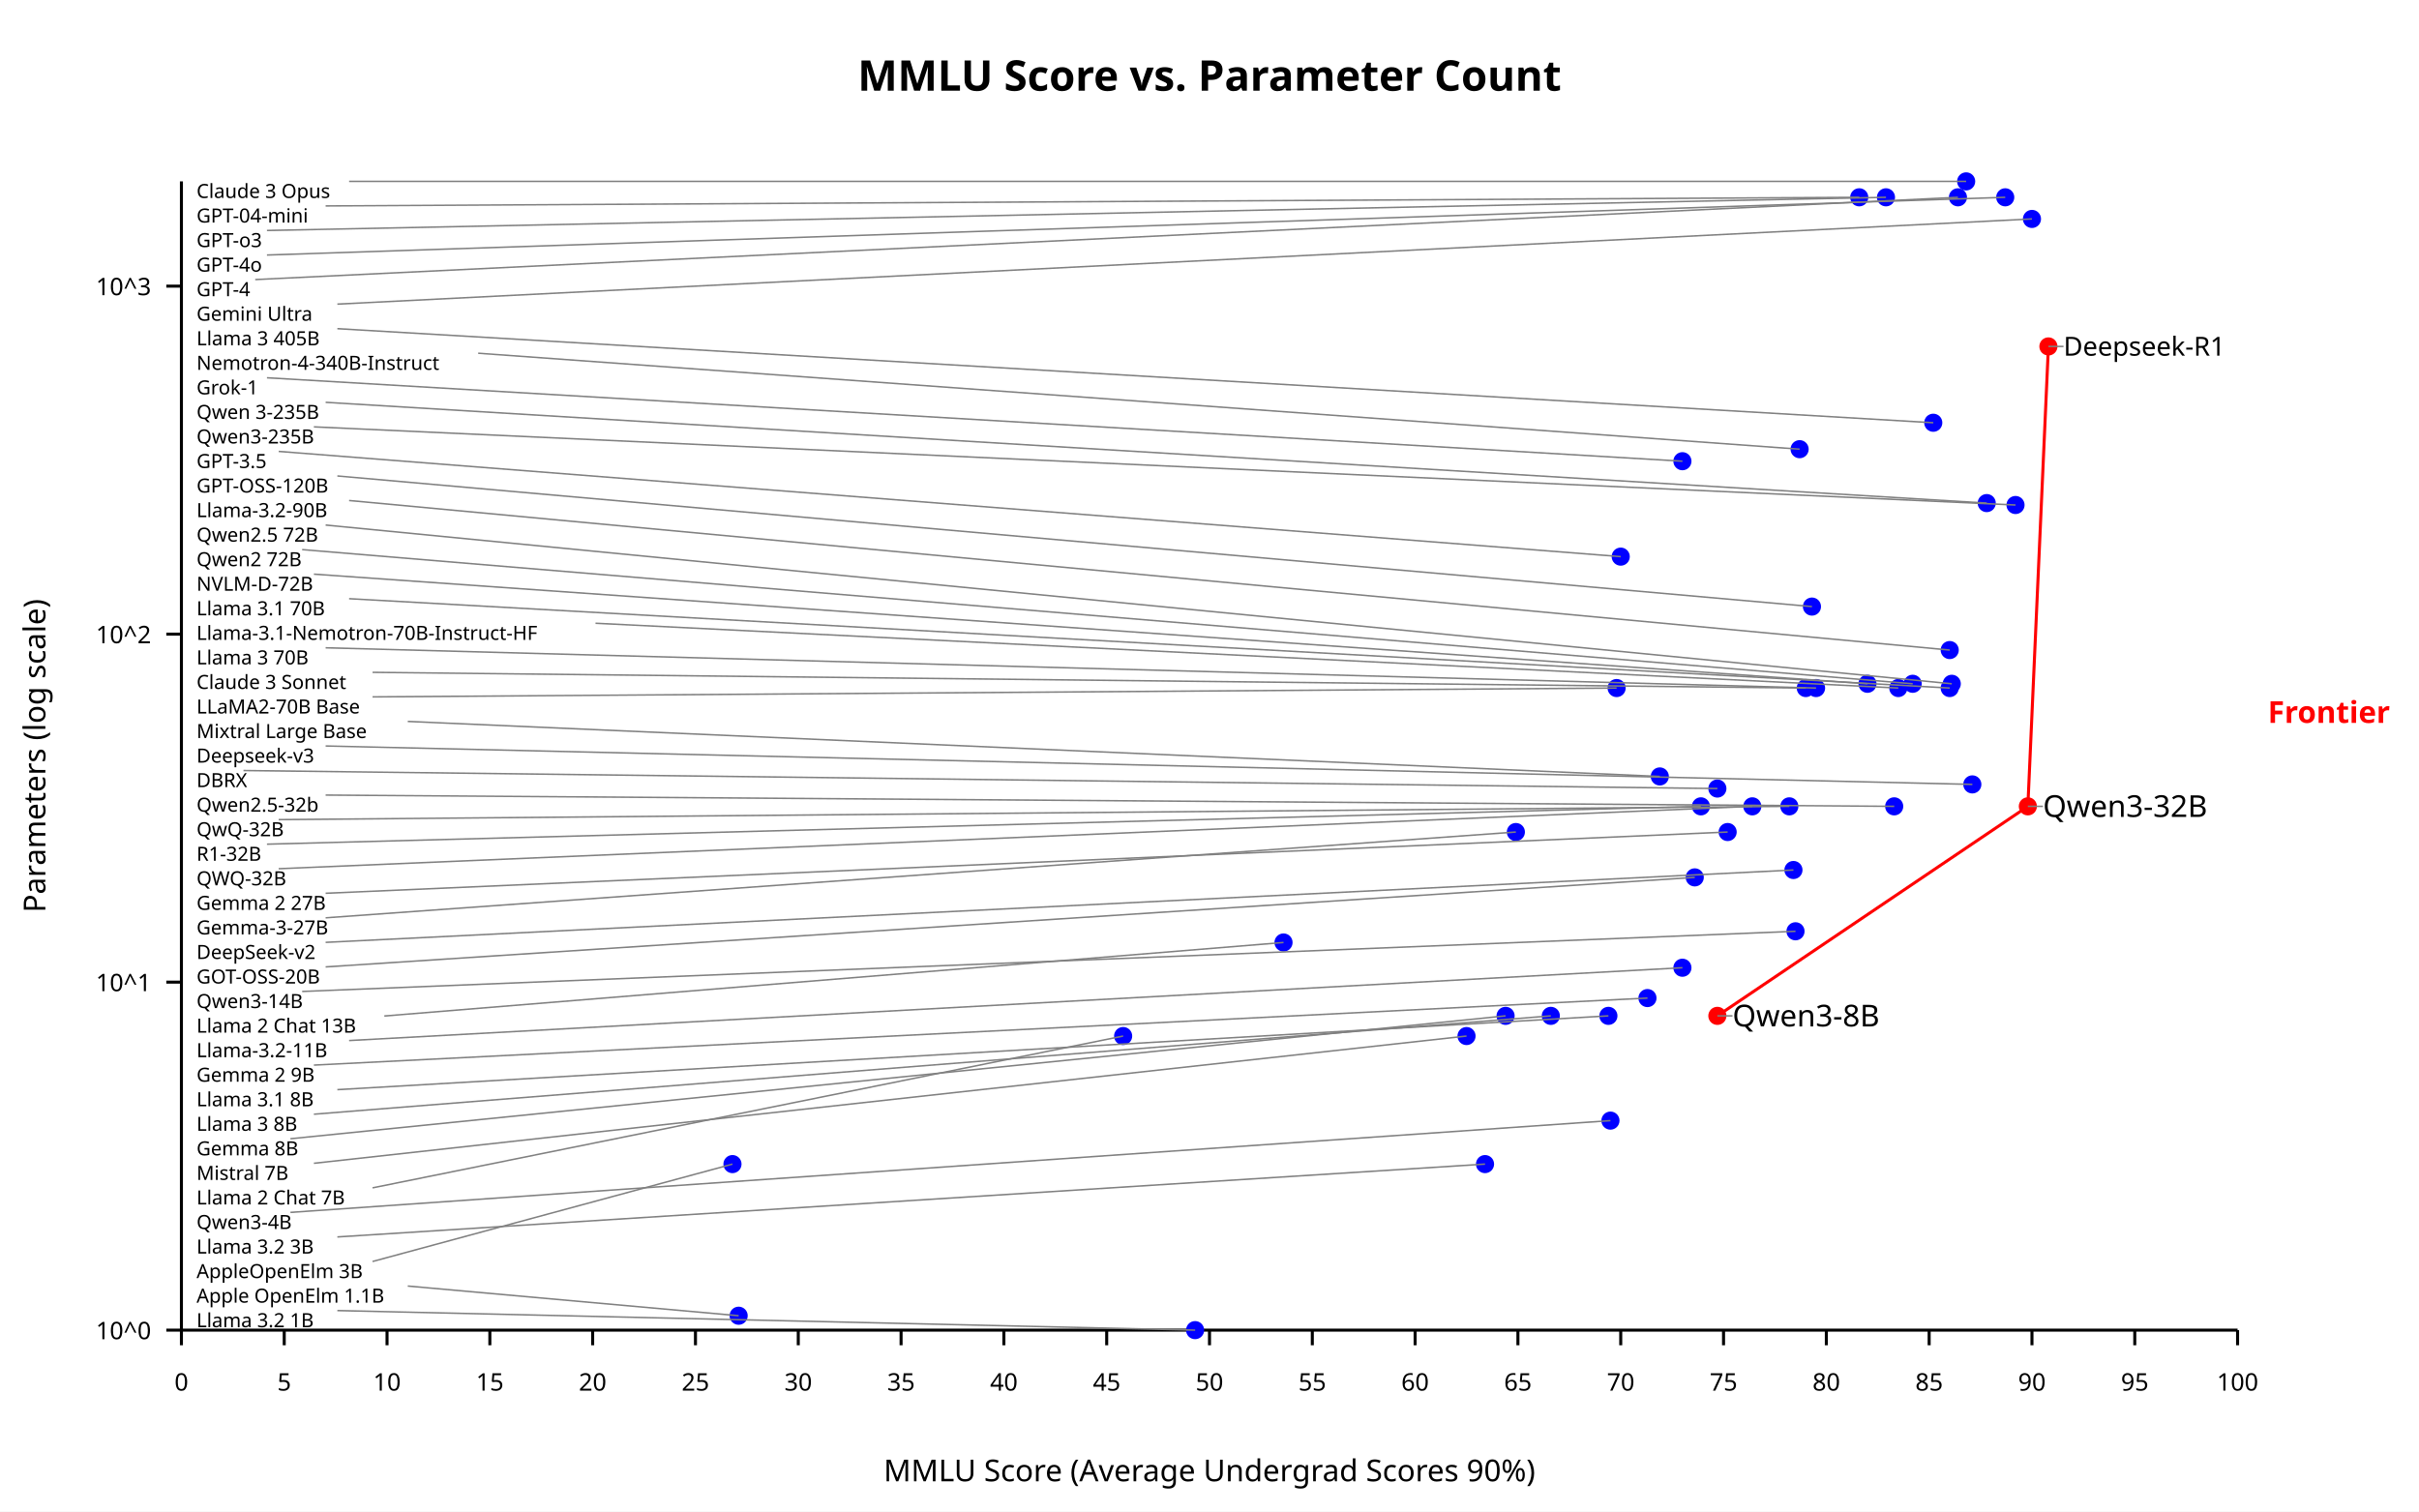
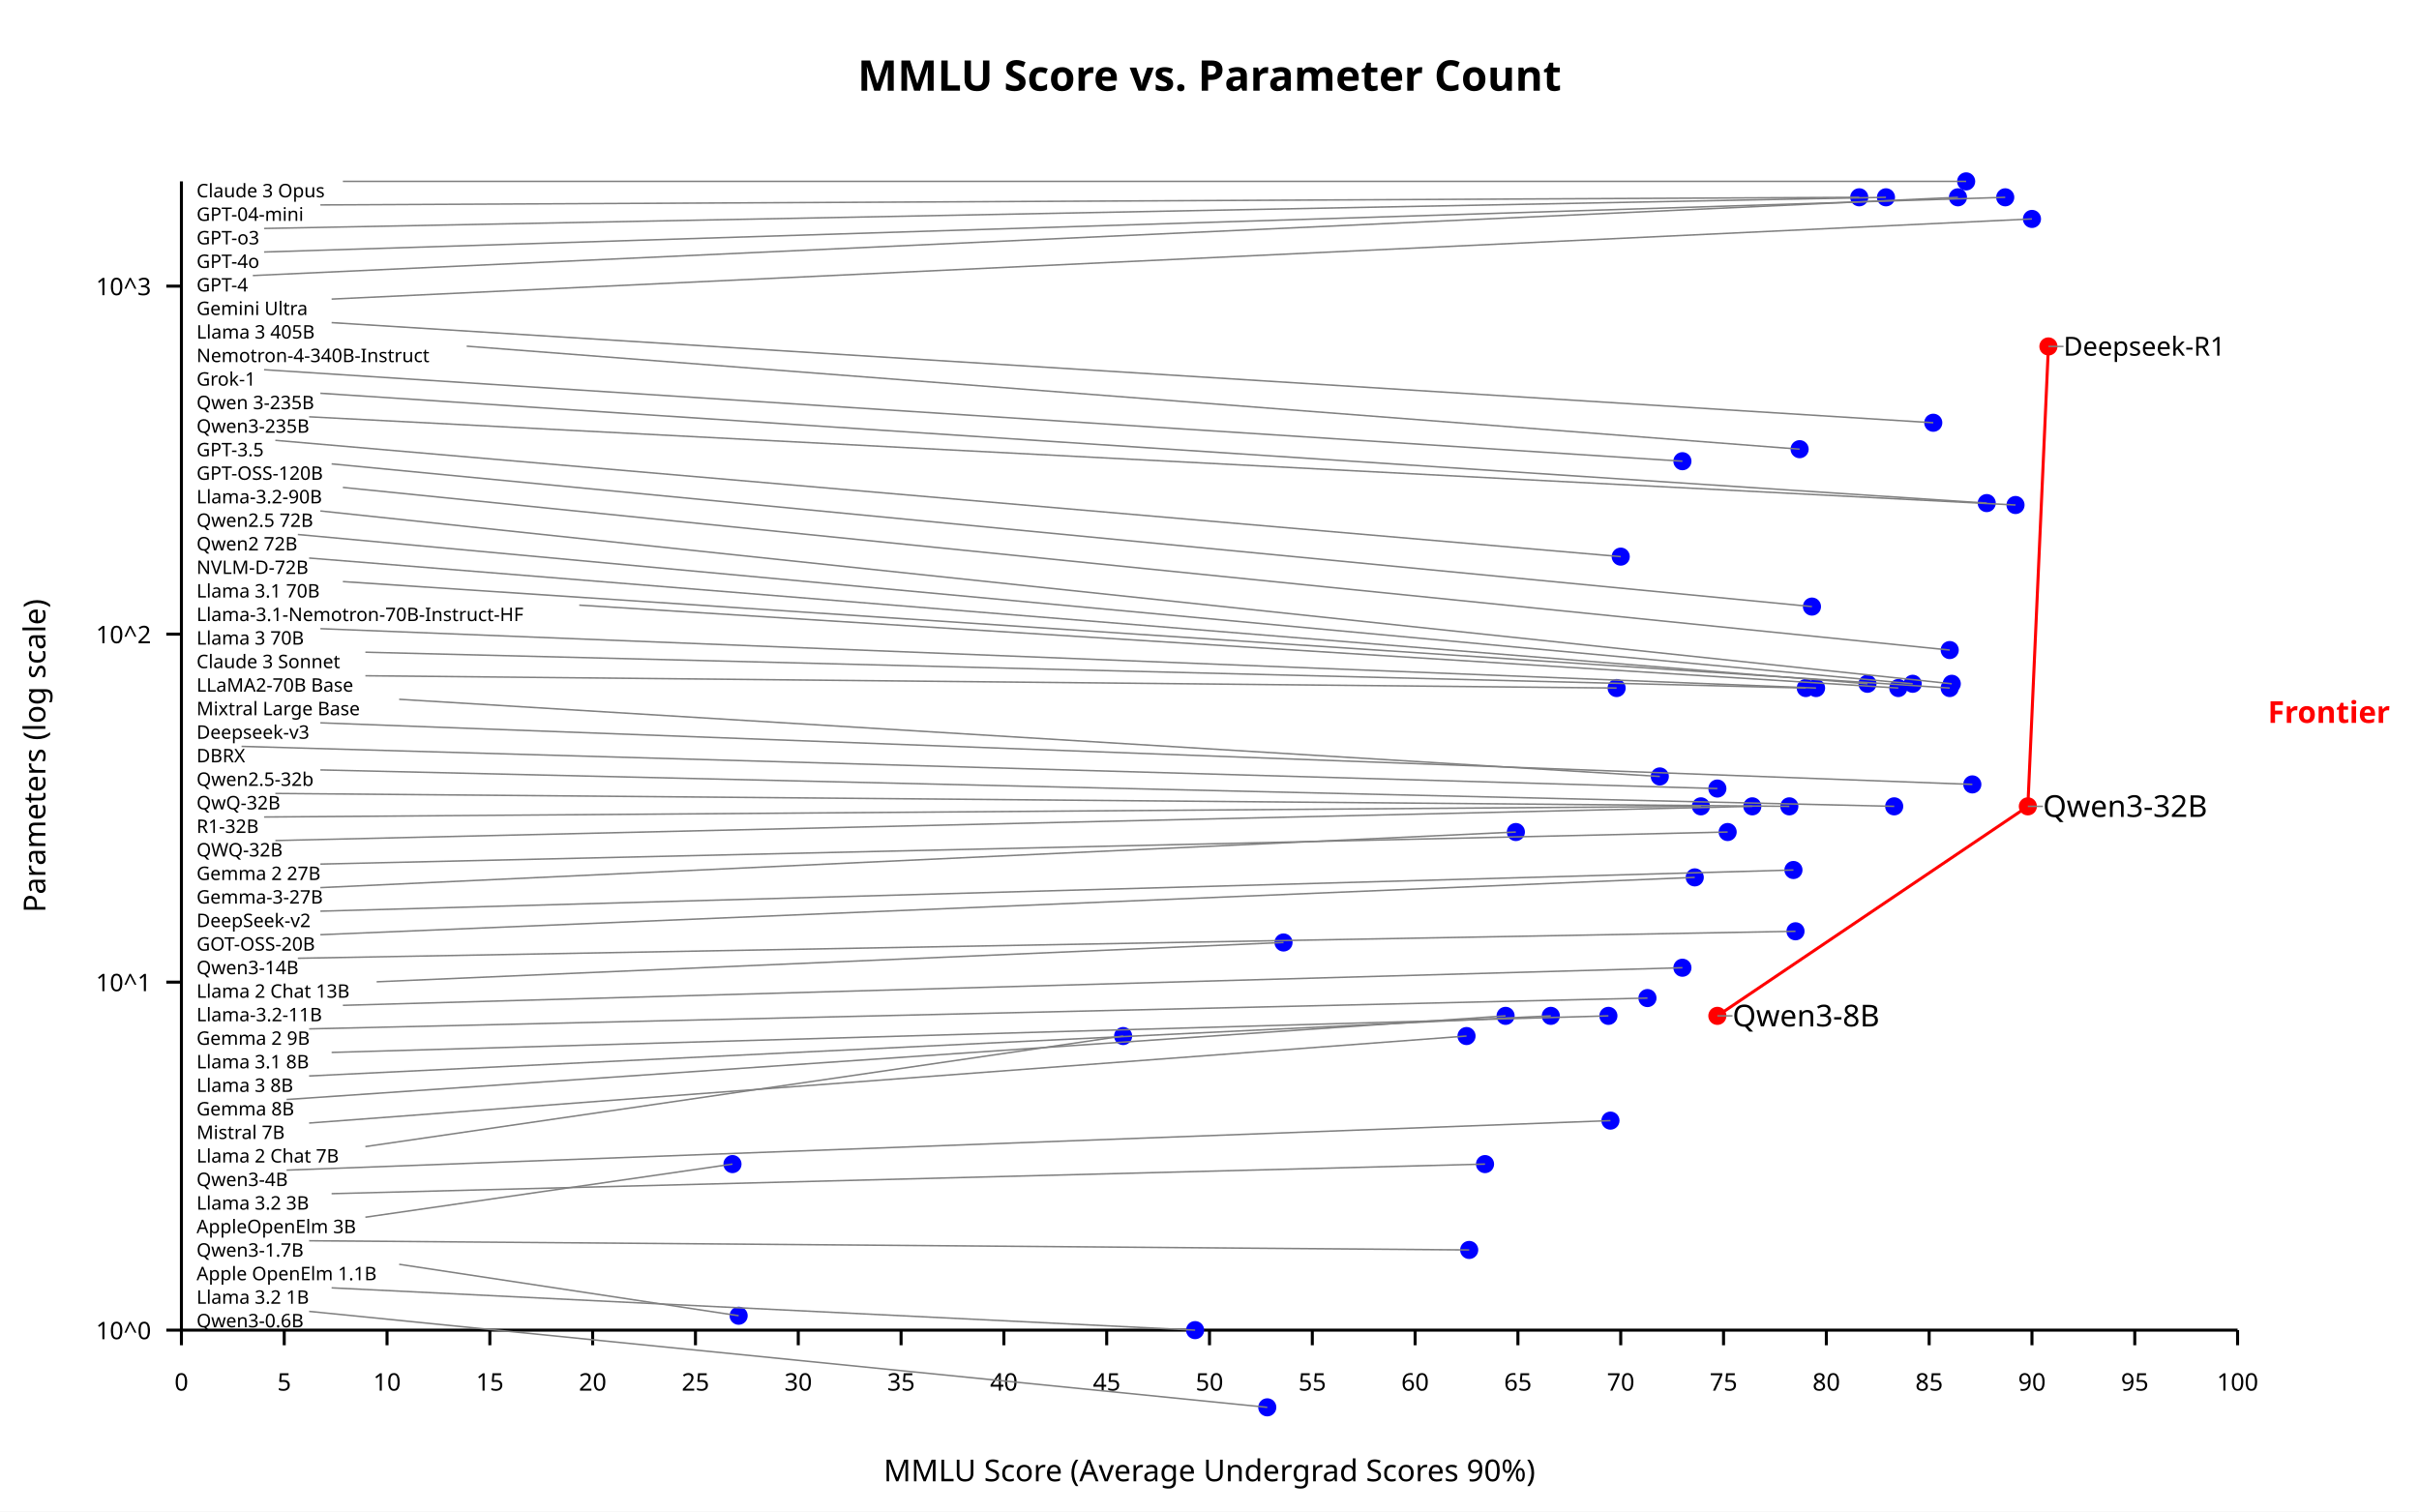
<svg xmlns="http://www.w3.org/2000/svg" width="800" height="500" font-family="sans-serif">
  <rect x="0" y="0" width="800" height="500" fill="white" />
  <line x1="60" y1="440.0" x2="740" y2="440.0" stroke="black" />
  <line x1="60" y1="60" x2="60" y2="440" stroke="black" />
  <line x1="60.0" y1="440.0" x2="60.0" y2="445.0" stroke="black" />
  <text x="60.0" y="460.0" font-size="8" text-anchor="middle">0</text>
  <line x1="94.0" y1="440.0" x2="94.0" y2="445.0" stroke="black" />
  <text x="94.0" y="460.0" font-size="8" text-anchor="middle">5</text>
  <line x1="128.0" y1="440.0" x2="128.0" y2="445.0" stroke="black" />
  <text x="128.0" y="460.0" font-size="8" text-anchor="middle">10</text>
  <line x1="162.0" y1="440.0" x2="162.0" y2="445.0" stroke="black" />
  <text x="162.0" y="460.0" font-size="8" text-anchor="middle">15</text>
  <line x1="196.0" y1="440.0" x2="196.0" y2="445.0" stroke="black" />
  <text x="196.0" y="460.0" font-size="8" text-anchor="middle">20</text>
  <line x1="230.0" y1="440.0" x2="230.0" y2="445.0" stroke="black" />
  <text x="230.0" y="460.0" font-size="8" text-anchor="middle">25</text>
  <line x1="264.0" y1="440.0" x2="264.0" y2="445.0" stroke="black" />
  <text x="264.0" y="460.0" font-size="8" text-anchor="middle">30</text>
  <line x1="298.0" y1="440.0" x2="298.0" y2="445.0" stroke="black" />
  <text x="298.0" y="460.0" font-size="8" text-anchor="middle">35</text>
  <line x1="332.0" y1="440.0" x2="332.0" y2="445.0" stroke="black" />
  <text x="332.0" y="460.0" font-size="8" text-anchor="middle">40</text>
  <line x1="366.0" y1="440.0" x2="366.0" y2="445.0" stroke="black" />
  <text x="366.0" y="460.0" font-size="8" text-anchor="middle">45</text>
  <line x1="400.0" y1="440.0" x2="400.0" y2="445.0" stroke="black" />
  <text x="400.0" y="460.0" font-size="8" text-anchor="middle">50</text>
  <line x1="434" y1="440.0" x2="434" y2="445.0" stroke="black" />
  <text x="434" y="460.0" font-size="8" text-anchor="middle">55</text>
  <line x1="468.0" y1="440.0" x2="468.0" y2="445.0" stroke="black" />
  <text x="468.0" y="460.0" font-size="8" text-anchor="middle">60</text>
  <line x1="502.0" y1="440.0" x2="502.0" y2="445.0" stroke="black" />
  <text x="502.0" y="460.0" font-size="8" text-anchor="middle">65</text>
  <line x1="536.0" y1="440.0" x2="536.0" y2="445.0" stroke="black" />
  <text x="536.0" y="460.0" font-size="8" text-anchor="middle">70</text>
  <line x1="570.0" y1="440.0" x2="570.0" y2="445.0" stroke="black" />
  <text x="570.0" y="460.0" font-size="8" text-anchor="middle">75</text>
  <line x1="604.0" y1="440.0" x2="604.0" y2="445.0" stroke="black" />
  <text x="604.0" y="460.0" font-size="8" text-anchor="middle">80</text>
  <line x1="638.0" y1="440.0" x2="638.0" y2="445.0" stroke="black" />
  <text x="638.0" y="460.0" font-size="8" text-anchor="middle">85</text>
  <line x1="672.0" y1="440.0" x2="672.0" y2="445.0" stroke="black" />
  <text x="672.0" y="460.0" font-size="8" text-anchor="middle">90</text>
  <line x1="706.0" y1="440.0" x2="706.0" y2="445.0" stroke="black" />
  <text x="706.0" y="460.0" font-size="8" text-anchor="middle">95</text>
  <line x1="740.0" y1="440.0" x2="740.0" y2="445.0" stroke="black" />
  <text x="740.0" y="460.0" font-size="8" text-anchor="middle">100</text>
  <line x1="60" y1="440.0" x2="55" y2="440.0" stroke="black" />
  <text x="50" y="443.0" font-size="8" text-anchor="end">10^0</text>
  <line x1="60" y1="324.884" x2="55" y2="324.884" stroke="black" />
  <text x="50" y="327.884" font-size="8" text-anchor="end">10^1</text>
  <line x1="60" y1="209.769" x2="55" y2="209.769" stroke="black" />
  <text x="50" y="212.769" font-size="8" text-anchor="end">10^2</text>
  <line x1="60" y1="94.653" x2="55" y2="94.653" stroke="black" />
  <text x="50" y="97.653" font-size="8" text-anchor="end">10^3</text>
  <line x1="60" y1="-20.462" x2="55" y2="-20.462" stroke="black" />
  <text x="50" y="-17.462" font-size="8" text-anchor="end">10^4</text>
  <circle cx="395.24" cy="440.0" r="3" fill="blue" />
  <circle cx="244.28" cy="435.235" r="3" fill="blue" />
  <circle cx="491.12" cy="385.076" r="3" fill="blue" />
  <circle cx="485.0" cy="342.716" r="3" fill="blue" />
  <circle cx="242.24" cy="385.076" r="3" fill="blue" />
  <circle cx="531.92" cy="336.04" r="3" fill="blue" />
  <circle cx="626.44" cy="266.734" r="3" fill="blue" />
  <circle cx="512.88" cy="336.04" r="3" fill="blue" />
  <circle cx="497.92" cy="336.04" r="3" fill="blue" />
  <circle cx="544.84" cy="330.152" r="3" fill="blue" />
  <circle cx="556.4" cy="320.119" r="3" fill="blue" />
  <circle cx="371.44" cy="342.716" r="3" fill="blue" />
  <circle cx="424.48" cy="311.768" r="3" fill="blue" />
  <circle cx="571.36" cy="275.228" r="3" fill="blue" />
  <circle cx="567.96" cy="260.845" r="3" fill="blue" />
  <circle cx="548.92" cy="256.844" r="3" fill="blue" />
  <circle cx="644.8" cy="227.6" r="3" fill="blue" />
  <circle cx="645.48" cy="226.192" r="3" fill="blue" />
  <circle cx="627.8" cy="227.6" r="3" fill="blue" />
  <circle cx="632.56" cy="226.192" r="3" fill="blue" />
  <circle cx="617.6" cy="226.192" r="3" fill="blue" />
  <circle cx="600.6" cy="227.6" r="3" fill="blue" />
  <circle cx="597.2" cy="227.6" r="3" fill="blue" />
  <circle cx="534.64" cy="227.6" r="3" fill="blue" />
  <circle cx="591.76" cy="266.734" r="3" fill="blue" />
  <circle cx="501.32" cy="275.228" r="3" fill="blue" />
  <circle cx="562.52" cy="266.734" r="3" fill="blue" />
  <circle cx="677.44" cy="114.6" r="3" fill="red" />
  <circle cx="593.12" cy="287.792" r="3" fill="blue" />
  <circle cx="652.28" cy="259.476" r="3" fill="blue" />
  <circle cx="644.8" cy="215.036" r="3" fill="blue" />
  <circle cx="536.0" cy="184.131" r="3" fill="blue" />
  <circle cx="556.4" cy="152.564" r="3" fill="blue" />
  <circle cx="595.16" cy="148.587" r="3" fill="blue" />
  <circle cx="579.52" cy="266.734" r="3" fill="blue" />
  <circle cx="657.04" cy="166.419" r="3" fill="blue" />
+   <circle cx="419.108" cy="465.538" r="3" fill="blue" />
+   <circle cx="485.884" cy="413.472" r="3" fill="blue" />
  <circle cx="532.6" cy="370.694" r="3" fill="blue" />
  <circle cx="567.96" cy="336.04" r="3" fill="red" />
  <circle cx="593.8" cy="308.063" r="3" fill="blue" />
  <circle cx="670.64" cy="266.734" r="3" fill="red" />
  <circle cx="639.36" cy="139.841" r="3" fill="blue" />
  <circle cx="672.0" cy="72.422" r="3" fill="blue" />
  <circle cx="614.88" cy="65.267" r="3" fill="blue" />
  <circle cx="623.72" cy="65.267" r="3" fill="blue" />
  <circle cx="663.16" cy="65.267" r="3" fill="blue" />
  <circle cx="647.52" cy="65.267" r="3" fill="blue" />
  <circle cx="650.24" cy="60.0" r="3" fill="blue" />
  <circle cx="666.56" cy="167.053" r="3" fill="blue" />
  <circle cx="560.48" cy="290.231" r="3" fill="blue" />
  <circle cx="599.24" cy="200.654" r="3" fill="blue" />
  <polyline fill="none" stroke="red" stroke-width="1" points="567.96,336.04 670.64,266.734 677.44,114.6" />
  <text x="750.0" y="239.125" font-size="10" font-weight="bold" fill="red" text-anchor="start">Frontier</text>
-   <line x1="650.24" y1="60.0" x2="115.451" y2="60.0" stroke="gray" stroke-width="0.5" />
-   <text x="65" y="65.498" font-size="6.468" text-anchor="start">Claude 3 Opus</text>
-   <line x1="614.88" y1="65.267" x2="107.689" y2="68.12" stroke="gray" stroke-width="0.5" />
-   <text x="65" y="73.618" font-size="6.468" text-anchor="start">GPT-04-mini</text>
-   <line x1="623.72" y1="65.267" x2="88.285" y2="76.241" stroke="gray" stroke-width="0.5" />
-   <text x="65" y="81.738" font-size="6.468" text-anchor="start">GPT-o3</text>
-   <line x1="663.16" y1="65.267" x2="88.285" y2="84.361" stroke="gray" stroke-width="0.5" />
-   <text x="65" y="89.859" font-size="6.468" text-anchor="start">GPT-4o</text>
-   <line x1="647.52" y1="65.267" x2="84.404" y2="92.481" stroke="gray" stroke-width="0.5" />
-   <text x="65" y="97.979" font-size="6.468" text-anchor="start">GPT-4</text>
-   <line x1="672.0" y1="72.422" x2="111.57" y2="100.601" stroke="gray" stroke-width="0.5" />
-   <text x="65" y="106.099" font-size="6.468" text-anchor="start">Gemini Ultra</text>
-   <line x1="639.36" y1="139.841" x2="111.57" y2="108.722" stroke="gray" stroke-width="0.5" />
-   <text x="65" y="114.219" font-size="6.468" text-anchor="start">Llama 3 405B</text>
-   <line x1="595.16" y1="148.587" x2="158.14" y2="116.842" stroke="gray" stroke-width="0.5" />
-   <text x="65" y="122.34" font-size="6.468" text-anchor="start">Nemotron-4-340B-Instruct</text>
-   <line x1="556.4" y1="152.564" x2="88.285" y2="124.962" stroke="gray" stroke-width="0.5" />
-   <text x="65" y="130.46" font-size="6.468" text-anchor="start">Grok-1</text>
-   <line x1="657.04" y1="166.419" x2="107.689" y2="133.082" stroke="gray" stroke-width="0.5" />
-   <text x="65" y="138.58" font-size="6.468" text-anchor="start">Qwen 3-235B</text>
-   <line x1="666.56" y1="167.053" x2="103.809" y2="141.203" stroke="gray" stroke-width="0.5" />
-   <text x="65" y="146.7" font-size="6.468" text-anchor="start">Qwen3-235B</text>
-   <line x1="536.0" y1="184.131" x2="92.166" y2="149.323" stroke="gray" stroke-width="0.5" />
-   <text x="65" y="154.821" font-size="6.468" text-anchor="start">GPT-3.5</text>
-   <line x1="599.24" y1="200.654" x2="111.57" y2="157.443" stroke="gray" stroke-width="0.5" />
-   <text x="65" y="162.941" font-size="6.468" text-anchor="start">GPT-OSS-120B</text>
-   <line x1="644.8" y1="215.036" x2="115.451" y2="165.563" stroke="gray" stroke-width="0.5" />
-   <text x="65" y="171.061" font-size="6.468" text-anchor="start">Llama-3.2-90B</text>
-   <line x1="645.48" y1="226.192" x2="107.689" y2="173.684" stroke="gray" stroke-width="0.5" />
-   <text x="65" y="179.181" font-size="6.468" text-anchor="start">Qwen2.5 72B</text>
-   <line x1="632.56" y1="226.192" x2="99.928" y2="181.804" stroke="gray" stroke-width="0.5" />
-   <text x="65" y="187.302" font-size="6.468" text-anchor="start">Qwen2 72B</text>
-   <line x1="617.6" y1="226.192" x2="103.809" y2="189.924" stroke="gray" stroke-width="0.5" />
-   <text x="65" y="195.422" font-size="6.468" text-anchor="start">NVLM-D-72B</text>
-   <line x1="644.8" y1="227.6" x2="115.451" y2="198.044" stroke="gray" stroke-width="0.5" />
-   <text x="65" y="203.542" font-size="6.468" text-anchor="start">Llama 3.1 70B</text>
-   <line x1="627.8" y1="227.6" x2="196.949" y2="206.165" stroke="gray" stroke-width="0.5" />
-   <text x="65" y="211.663" font-size="6.468" text-anchor="start">Llama-3.1-Nemotron-70B-Instruct-HF</text>
-   <line x1="600.6" y1="227.6" x2="107.689" y2="214.285" stroke="gray" stroke-width="0.5" />
-   <text x="65" y="219.783" font-size="6.468" text-anchor="start">Llama 3 70B</text>
-   <line x1="597.2" y1="227.6" x2="123.213" y2="222.405" stroke="gray" stroke-width="0.5" />
-   <text x="65" y="227.903" font-size="6.468" text-anchor="start">Claude 3 Sonnet</text>
-   <line x1="534.64" y1="227.6" x2="123.213" y2="230.525" stroke="gray" stroke-width="0.5" />
-   <text x="65" y="236.023" font-size="6.468" text-anchor="start">LLaMA2-70B Base</text>
-   <line x1="548.92" y1="256.844" x2="134.855" y2="238.646" stroke="gray" stroke-width="0.5" />
-   <text x="65" y="244.144" font-size="6.468" text-anchor="start">Mixtral Large Base</text>
-   <line x1="652.28" y1="259.476" x2="107.689" y2="246.766" stroke="gray" stroke-width="0.5" />
-   <text x="65" y="252.264" font-size="6.468" text-anchor="start">Deepseek-v3</text>
-   <line x1="567.96" y1="260.845" x2="80.523" y2="254.886" stroke="gray" stroke-width="0.5" />
-   <text x="65" y="260.384" font-size="6.468" text-anchor="start">DBRX</text>
-   <line x1="626.44" y1="266.734" x2="107.689" y2="263.006" stroke="gray" stroke-width="0.5" />
-   <text x="65" y="268.504" font-size="6.468" text-anchor="start">Qwen2.5-32b</text>
-   <line x1="591.76" y1="266.734" x2="92.166" y2="271.127" stroke="gray" stroke-width="0.5" />
-   <text x="65" y="276.625" font-size="6.468" text-anchor="start">QwQ-32B</text>
-   <line x1="562.52" y1="266.734" x2="88.285" y2="279.247" stroke="gray" stroke-width="0.5" />
-   <text x="65" y="284.745" font-size="6.468" text-anchor="start">R1-32B</text>
-   <line x1="579.52" y1="266.734" x2="92.166" y2="287.367" stroke="gray" stroke-width="0.5" />
-   <text x="65" y="292.865" font-size="6.468" text-anchor="start">QWQ-32B</text>
-   <line x1="571.36" y1="275.228" x2="107.689" y2="295.488" stroke="gray" stroke-width="0.5" />
-   <text x="65" y="300.985" font-size="6.468" text-anchor="start">Gemma 2 27B</text>
-   <line x1="501.32" y1="275.228" x2="107.689" y2="303.608" stroke="gray" stroke-width="0.5" />
-   <text x="65" y="309.106" font-size="6.468" text-anchor="start">Gemma-3-27B</text>
-   <line x1="593.12" y1="287.792" x2="107.689" y2="311.728" stroke="gray" stroke-width="0.5" />
-   <text x="65" y="317.226" font-size="6.468" text-anchor="start">DeepSeek-v2</text>
-   <line x1="560.48" y1="290.231" x2="107.689" y2="319.848" stroke="gray" stroke-width="0.5" />
-   <text x="65" y="325.346" font-size="6.468" text-anchor="start">GOT-OSS-20B</text>
-   <line x1="593.8" y1="308.063" x2="99.928" y2="327.969" stroke="gray" stroke-width="0.5" />
-   <text x="65" y="333.466" font-size="6.468" text-anchor="start">Qwen3-14B</text>
-   <line x1="424.48" y1="311.768" x2="127.094" y2="336.089" stroke="gray" stroke-width="0.5" />
-   <text x="65" y="341.587" font-size="6.468" text-anchor="start">Llama 2 Chat 13B</text>
-   <line x1="556.4" y1="320.119" x2="115.451" y2="344.209" stroke="gray" stroke-width="0.5" />
-   <text x="65" y="349.707" font-size="6.468" text-anchor="start">Llama-3.2-11B</text>
-   <line x1="544.84" y1="330.152" x2="103.809" y2="352.329" stroke="gray" stroke-width="0.5" />
-   <text x="65" y="357.827" font-size="6.468" text-anchor="start">Gemma 2 9B</text>
-   <line x1="531.92" y1="336.04" x2="111.57" y2="360.45" stroke="gray" stroke-width="0.5" />
-   <text x="65" y="365.947" font-size="6.468" text-anchor="start">Llama 3.1 8B</text>
-   <line x1="512.88" y1="336.04" x2="103.809" y2="368.57" stroke="gray" stroke-width="0.5" />
-   <text x="65" y="374.068" font-size="6.468" text-anchor="start">Llama 3 8B</text>
-   <line x1="497.92" y1="336.04" x2="96.047" y2="376.69" stroke="gray" stroke-width="0.5" />
-   <text x="65" y="382.188" font-size="6.468" text-anchor="start">Gemma 8B</text>
-   <line x1="485.0" y1="342.716" x2="103.809" y2="384.81" stroke="gray" stroke-width="0.5" />
-   <text x="65" y="390.308" font-size="6.468" text-anchor="start">Mistral 7B</text>
-   <line x1="371.44" y1="342.716" x2="123.213" y2="392.931" stroke="gray" stroke-width="0.5" />
-   <text x="65" y="398.428" font-size="6.468" text-anchor="start">Llama 2 Chat 7B</text>
-   <line x1="532.6" y1="370.694" x2="96.047" y2="401.051" stroke="gray" stroke-width="0.5" />
-   <text x="65" y="406.549" font-size="6.468" text-anchor="start">Qwen3-4B</text>
-   <line x1="491.12" y1="385.076" x2="111.57" y2="409.171" stroke="gray" stroke-width="0.5" />
-   <text x="65" y="414.669" font-size="6.468" text-anchor="start">Llama 3.2 3B</text>
-   <line x1="242.24" y1="385.076" x2="123.213" y2="417.291" stroke="gray" stroke-width="0.5" />
-   <text x="65" y="422.789" font-size="6.468" text-anchor="start">AppleOpenElm 3B</text>
-   <line x1="244.28" y1="435.235" x2="134.855" y2="425.412" stroke="gray" stroke-width="0.5" />
-   <text x="65" y="430.91" font-size="6.468" text-anchor="start">Apple OpenElm 1.1B</text>
-   <line x1="395.24" y1="440.0" x2="111.57" y2="433.532" stroke="gray" stroke-width="0.5" />
-   <text x="65" y="439.03" font-size="6.468" text-anchor="start">Llama 3.2 1B</text>
+   <line x1="650.24" y1="60.0" x2="113.392" y2="60.0" stroke="gray" stroke-width="0.5" />
+   <text x="65" y="65.273" font-size="6.204" text-anchor="start">Claude 3 Opus</text>
+   <line x1="614.88" y1="65.267" x2="105.947" y2="67.787" stroke="gray" stroke-width="0.5" />
+   <text x="65" y="73.061" font-size="6.204" text-anchor="start">GPT-04-mini</text>
+   <line x1="623.72" y1="65.267" x2="87.335" y2="75.575" stroke="gray" stroke-width="0.5" />
+   <text x="65" y="80.848" font-size="6.204" text-anchor="start">GPT-o3</text>
+   <line x1="663.16" y1="65.267" x2="87.335" y2="83.362" stroke="gray" stroke-width="0.5" />
+   <text x="65" y="88.636" font-size="6.204" text-anchor="start">GPT-4o</text>
+   <line x1="647.52" y1="65.267" x2="83.612" y2="91.15" stroke="gray" stroke-width="0.5" />
+   <text x="65" y="96.423" font-size="6.204" text-anchor="start">GPT-4</text>
+   <line x1="672.0" y1="72.422" x2="109.669" y2="98.937" stroke="gray" stroke-width="0.5" />
+   <text x="65" y="104.211" font-size="6.204" text-anchor="start">Gemini Ultra</text>
+   <line x1="639.36" y1="139.841" x2="109.669" y2="106.724" stroke="gray" stroke-width="0.5" />
+   <text x="65" y="111.998" font-size="6.204" text-anchor="start">Llama 3 405B</text>
+   <line x1="595.16" y1="148.587" x2="154.339" y2="114.512" stroke="gray" stroke-width="0.5" />
+   <text x="65" y="119.785" font-size="6.204" text-anchor="start">Nemotron-4-340B-Instruct</text>
+   <line x1="556.4" y1="152.564" x2="87.335" y2="122.299" stroke="gray" stroke-width="0.5" />
+   <text x="65" y="127.573" font-size="6.204" text-anchor="start">Grok-1</text>
+   <line x1="657.04" y1="166.419" x2="105.947" y2="130.087" stroke="gray" stroke-width="0.5" />
+   <text x="65" y="135.36" font-size="6.204" text-anchor="start">Qwen 3-235B</text>
+   <line x1="666.56" y1="167.053" x2="102.224" y2="137.874" stroke="gray" stroke-width="0.5" />
+   <text x="65" y="143.148" font-size="6.204" text-anchor="start">Qwen3-235B</text>
+   <line x1="536.0" y1="184.131" x2="91.057" y2="145.662" stroke="gray" stroke-width="0.5" />
+   <text x="65" y="150.935" font-size="6.204" text-anchor="start">GPT-3.5</text>
+   <line x1="599.24" y1="200.654" x2="109.669" y2="153.449" stroke="gray" stroke-width="0.5" />
+   <text x="65" y="158.722" font-size="6.204" text-anchor="start">GPT-OSS-120B</text>
+   <line x1="644.8" y1="215.036" x2="113.392" y2="161.236" stroke="gray" stroke-width="0.5" />
+   <text x="65" y="166.51" font-size="6.204" text-anchor="start">Llama-3.2-90B</text>
+   <line x1="645.48" y1="226.192" x2="105.947" y2="169.024" stroke="gray" stroke-width="0.5" />
+   <text x="65" y="174.297" font-size="6.204" text-anchor="start">Qwen2.5 72B</text>
+   <line x1="632.56" y1="226.192" x2="98.502" y2="176.811" stroke="gray" stroke-width="0.5" />
+   <text x="65" y="182.085" font-size="6.204" text-anchor="start">Qwen2 72B</text>
+   <line x1="617.6" y1="226.192" x2="102.224" y2="184.599" stroke="gray" stroke-width="0.5" />
+   <text x="65" y="189.872" font-size="6.204" text-anchor="start">NVLM-D-72B</text>
+   <line x1="644.8" y1="227.6" x2="113.392" y2="192.386" stroke="gray" stroke-width="0.5" />
+   <text x="65" y="197.66" font-size="6.204" text-anchor="start">Llama 3.1 70B</text>
+   <line x1="627.8" y1="227.6" x2="191.563" y2="200.173" stroke="gray" stroke-width="0.5" />
+   <text x="65" y="205.447" font-size="6.204" text-anchor="start">Llama-3.1-Nemotron-70B-Instruct-HF</text>
+   <line x1="600.6" y1="227.6" x2="105.947" y2="207.961" stroke="gray" stroke-width="0.5" />
+   <text x="65" y="213.234" font-size="6.204" text-anchor="start">Llama 3 70B</text>
+   <line x1="597.2" y1="227.6" x2="120.837" y2="215.748" stroke="gray" stroke-width="0.5" />
+   <text x="65" y="221.022" font-size="6.204" text-anchor="start">Claude 3 Sonnet</text>
+   <line x1="534.64" y1="227.6" x2="120.837" y2="223.536" stroke="gray" stroke-width="0.5" />
+   <text x="65" y="228.809" font-size="6.204" text-anchor="start">LLaMA2-70B Base</text>
+   <line x1="548.92" y1="256.844" x2="132.004" y2="231.323" stroke="gray" stroke-width="0.5" />
+   <text x="65" y="236.597" font-size="6.204" text-anchor="start">Mixtral Large Base</text>
+   <line x1="652.28" y1="259.476" x2="105.947" y2="239.111" stroke="gray" stroke-width="0.5" />
+   <text x="65" y="244.384" font-size="6.204" text-anchor="start">Deepseek-v3</text>
+   <line x1="567.96" y1="260.845" x2="79.89" y2="246.898" stroke="gray" stroke-width="0.5" />
+   <text x="65" y="252.171" font-size="6.204" text-anchor="start">DBRX</text>
+   <line x1="626.44" y1="266.734" x2="105.947" y2="254.685" stroke="gray" stroke-width="0.5" />
+   <text x="65" y="259.959" font-size="6.204" text-anchor="start">Qwen2.5-32b</text>
+   <line x1="591.76" y1="266.734" x2="91.057" y2="262.473" stroke="gray" stroke-width="0.5" />
+   <text x="65" y="267.746" font-size="6.204" text-anchor="start">QwQ-32B</text>
+   <line x1="562.52" y1="266.734" x2="87.335" y2="270.26" stroke="gray" stroke-width="0.5" />
+   <text x="65" y="275.534" font-size="6.204" text-anchor="start">R1-32B</text>
+   <line x1="579.52" y1="266.734" x2="91.057" y2="278.048" stroke="gray" stroke-width="0.5" />
+   <text x="65" y="283.321" font-size="6.204" text-anchor="start">QWQ-32B</text>
+   <line x1="571.36" y1="275.228" x2="105.947" y2="285.835" stroke="gray" stroke-width="0.5" />
+   <text x="65" y="291.109" font-size="6.204" text-anchor="start">Gemma 2 27B</text>
+   <line x1="501.32" y1="275.228" x2="105.947" y2="293.622" stroke="gray" stroke-width="0.5" />
+   <text x="65" y="298.896" font-size="6.204" text-anchor="start">Gemma-3-27B</text>
+   <line x1="593.12" y1="287.792" x2="105.947" y2="301.41" stroke="gray" stroke-width="0.5" />
+   <text x="65" y="306.683" font-size="6.204" text-anchor="start">DeepSeek-v2</text>
+   <line x1="560.48" y1="290.231" x2="105.947" y2="309.197" stroke="gray" stroke-width="0.5" />
+   <text x="65" y="314.471" font-size="6.204" text-anchor="start">GOT-OSS-20B</text>
+   <line x1="593.8" y1="308.063" x2="98.502" y2="316.985" stroke="gray" stroke-width="0.5" />
+   <text x="65" y="322.258" font-size="6.204" text-anchor="start">Qwen3-14B</text>
+   <line x1="424.48" y1="311.768" x2="124.559" y2="324.772" stroke="gray" stroke-width="0.5" />
+   <text x="65" y="330.046" font-size="6.204" text-anchor="start">Llama 2 Chat 13B</text>
+   <line x1="556.4" y1="320.119" x2="113.392" y2="332.56" stroke="gray" stroke-width="0.5" />
+   <text x="65" y="337.833" font-size="6.204" text-anchor="start">Llama-3.2-11B</text>
+   <line x1="544.84" y1="330.152" x2="102.224" y2="340.347" stroke="gray" stroke-width="0.5" />
+   <text x="65" y="345.62" font-size="6.204" text-anchor="start">Gemma 2 9B</text>
+   <line x1="531.92" y1="336.04" x2="109.669" y2="348.134" stroke="gray" stroke-width="0.5" />
+   <text x="65" y="353.408" font-size="6.204" text-anchor="start">Llama 3.1 8B</text>
+   <line x1="512.88" y1="336.04" x2="102.224" y2="355.922" stroke="gray" stroke-width="0.5" />
+   <text x="65" y="361.195" font-size="6.204" text-anchor="start">Llama 3 8B</text>
+   <line x1="497.92" y1="336.04" x2="94.78" y2="363.709" stroke="gray" stroke-width="0.5" />
+   <text x="65" y="368.983" font-size="6.204" text-anchor="start">Gemma 8B</text>
+   <line x1="485.0" y1="342.716" x2="102.224" y2="371.497" stroke="gray" stroke-width="0.5" />
+   <text x="65" y="376.77" font-size="6.204" text-anchor="start">Mistral 7B</text>
+   <line x1="371.44" y1="342.716" x2="120.837" y2="379.284" stroke="gray" stroke-width="0.5" />
+   <text x="65" y="384.557" font-size="6.204" text-anchor="start">Llama 2 Chat 7B</text>
+   <line x1="532.6" y1="370.694" x2="94.78" y2="387.071" stroke="gray" stroke-width="0.5" />
+   <text x="65" y="392.345" font-size="6.204" text-anchor="start">Qwen3-4B</text>
+   <line x1="491.12" y1="385.076" x2="109.669" y2="394.859" stroke="gray" stroke-width="0.5" />
+   <text x="65" y="400.132" font-size="6.204" text-anchor="start">Llama 3.2 3B</text>
+   <line x1="242.24" y1="385.076" x2="120.837" y2="402.646" stroke="gray" stroke-width="0.5" />
+   <text x="65" y="407.92" font-size="6.204" text-anchor="start">AppleOpenElm 3B</text>
+   <line x1="485.884" y1="413.472" x2="102.224" y2="410.434" stroke="gray" stroke-width="0.5" />
+   <text x="65" y="415.707" font-size="6.204" text-anchor="start">Qwen3-1.7B</text>
+   <line x1="244.28" y1="435.235" x2="132.004" y2="418.221" stroke="gray" stroke-width="0.5" />
+   <text x="65" y="423.495" font-size="6.204" text-anchor="start">Apple OpenElm 1.1B</text>
+   <line x1="395.24" y1="440.0" x2="109.669" y2="426.009" stroke="gray" stroke-width="0.5" />
+   <text x="65" y="431.282" font-size="6.204" text-anchor="start">Llama 3.2 1B</text>
+   <line x1="419.108" y1="465.538" x2="102.224" y2="433.796" stroke="gray" stroke-width="0.5" />
+   <text x="65" y="439.069" font-size="6.204" text-anchor="start">Qwen3-0.6B</text>
  <line x1="677.44" y1="114.6" x2="682.44" y2="114.6" stroke="gray" stroke-width="0.5" />
  <text x="682.44" y="117.653" font-size="8.721" text-anchor="start">Deepseek-R1</text>
  <line x1="670.64" y1="266.734" x2="675.64" y2="266.734" stroke="gray" stroke-width="0.5" />
  <text x="675.64" y="270.234" font-size="10" text-anchor="start">Qwen3-32B</text>
  <line x1="567.96" y1="336.04" x2="572.96" y2="336.04" stroke="gray" stroke-width="0.5" />
  <text x="572.96" y="339.54" font-size="10" text-anchor="start">Qwen3-8B</text>
  <text x="400.0" y="30.0" font-size="14" text-anchor="middle" font-weight="bold">MMLU Score vs. Parameter Count</text>
  <text x="400.0" y="490" font-size="10" text-anchor="middle">MMLU Score (Average Undergrad Scores 90%)</text>
  <text x="15" y="250.0" font-size="10" text-anchor="middle" transform="rotate(-90,15,250.0)">Parameters (log scale)</text>
</svg>
